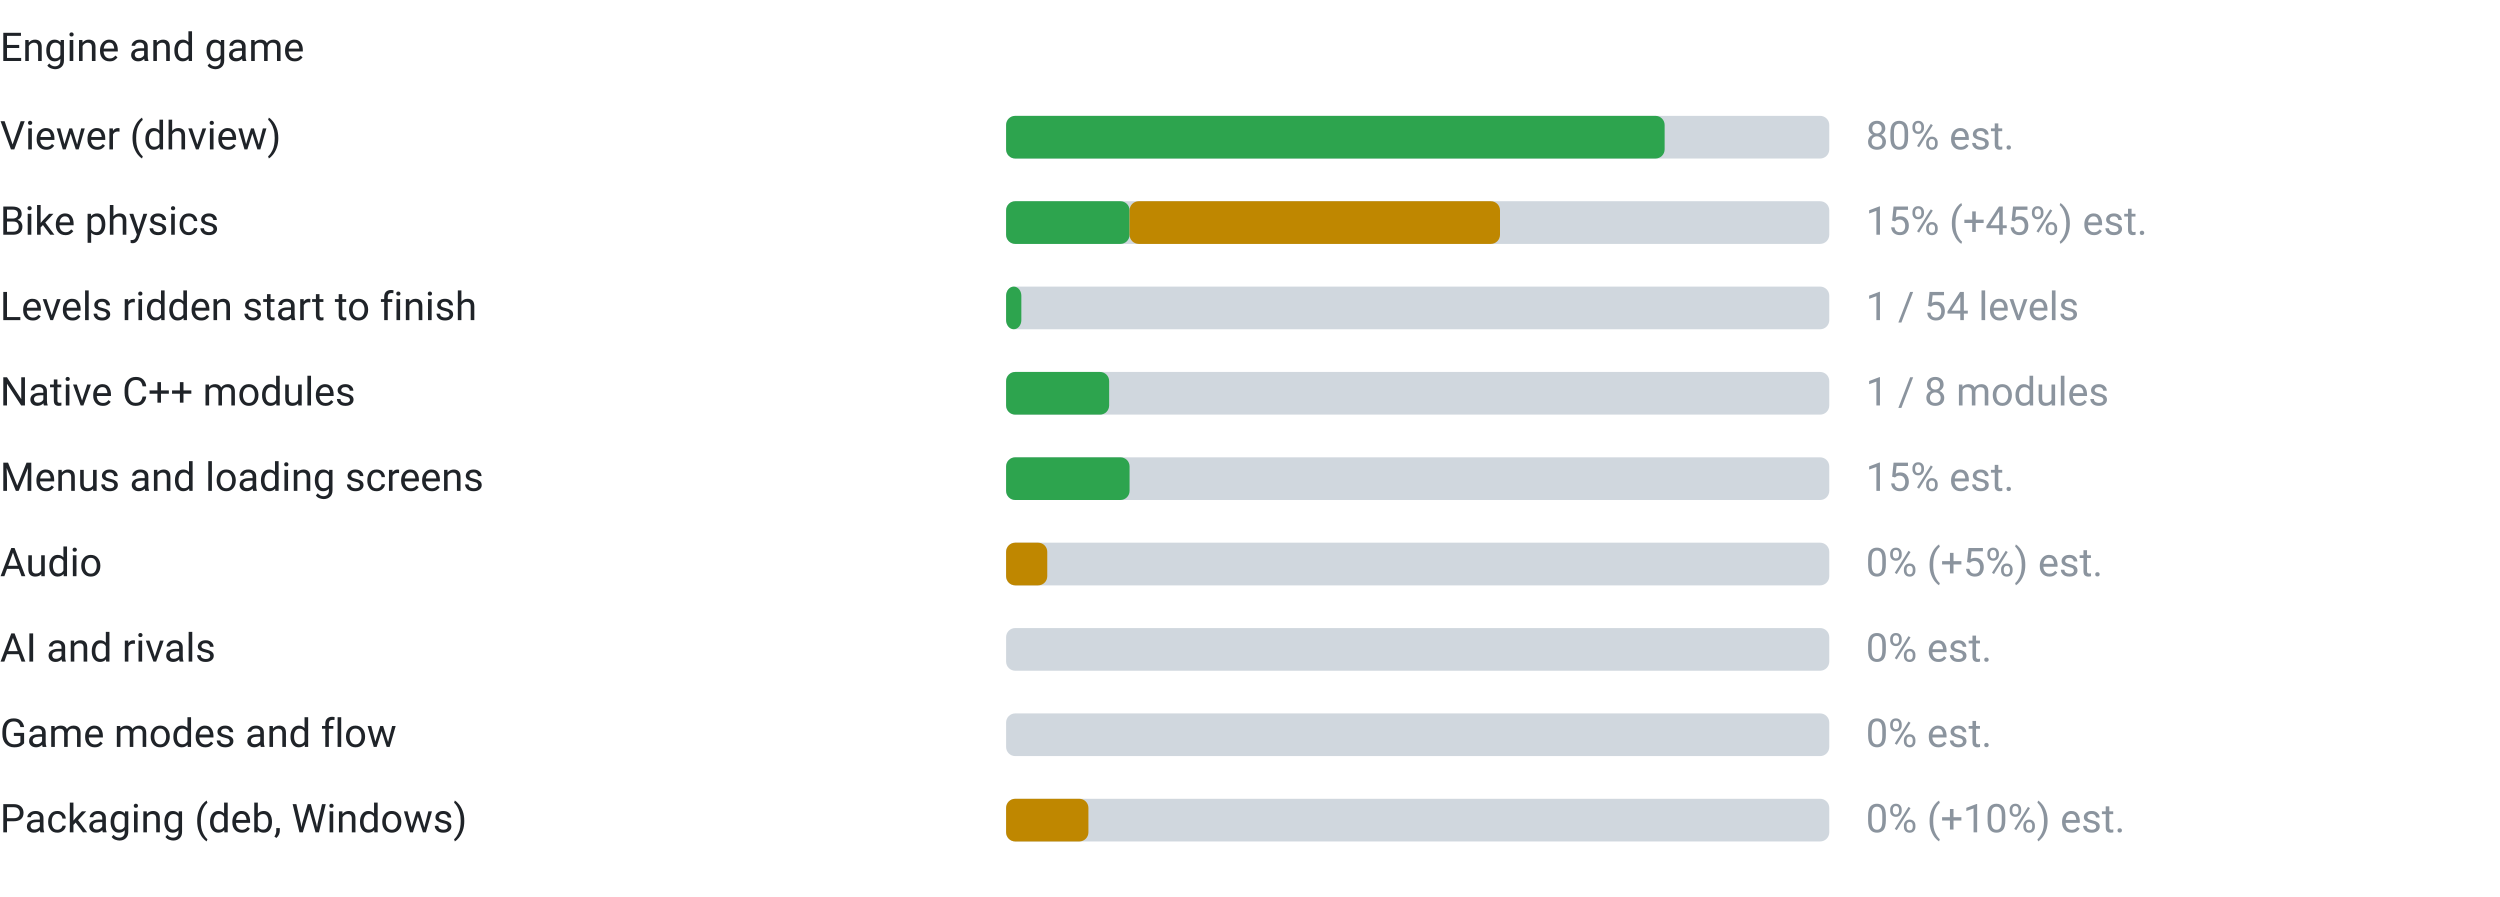
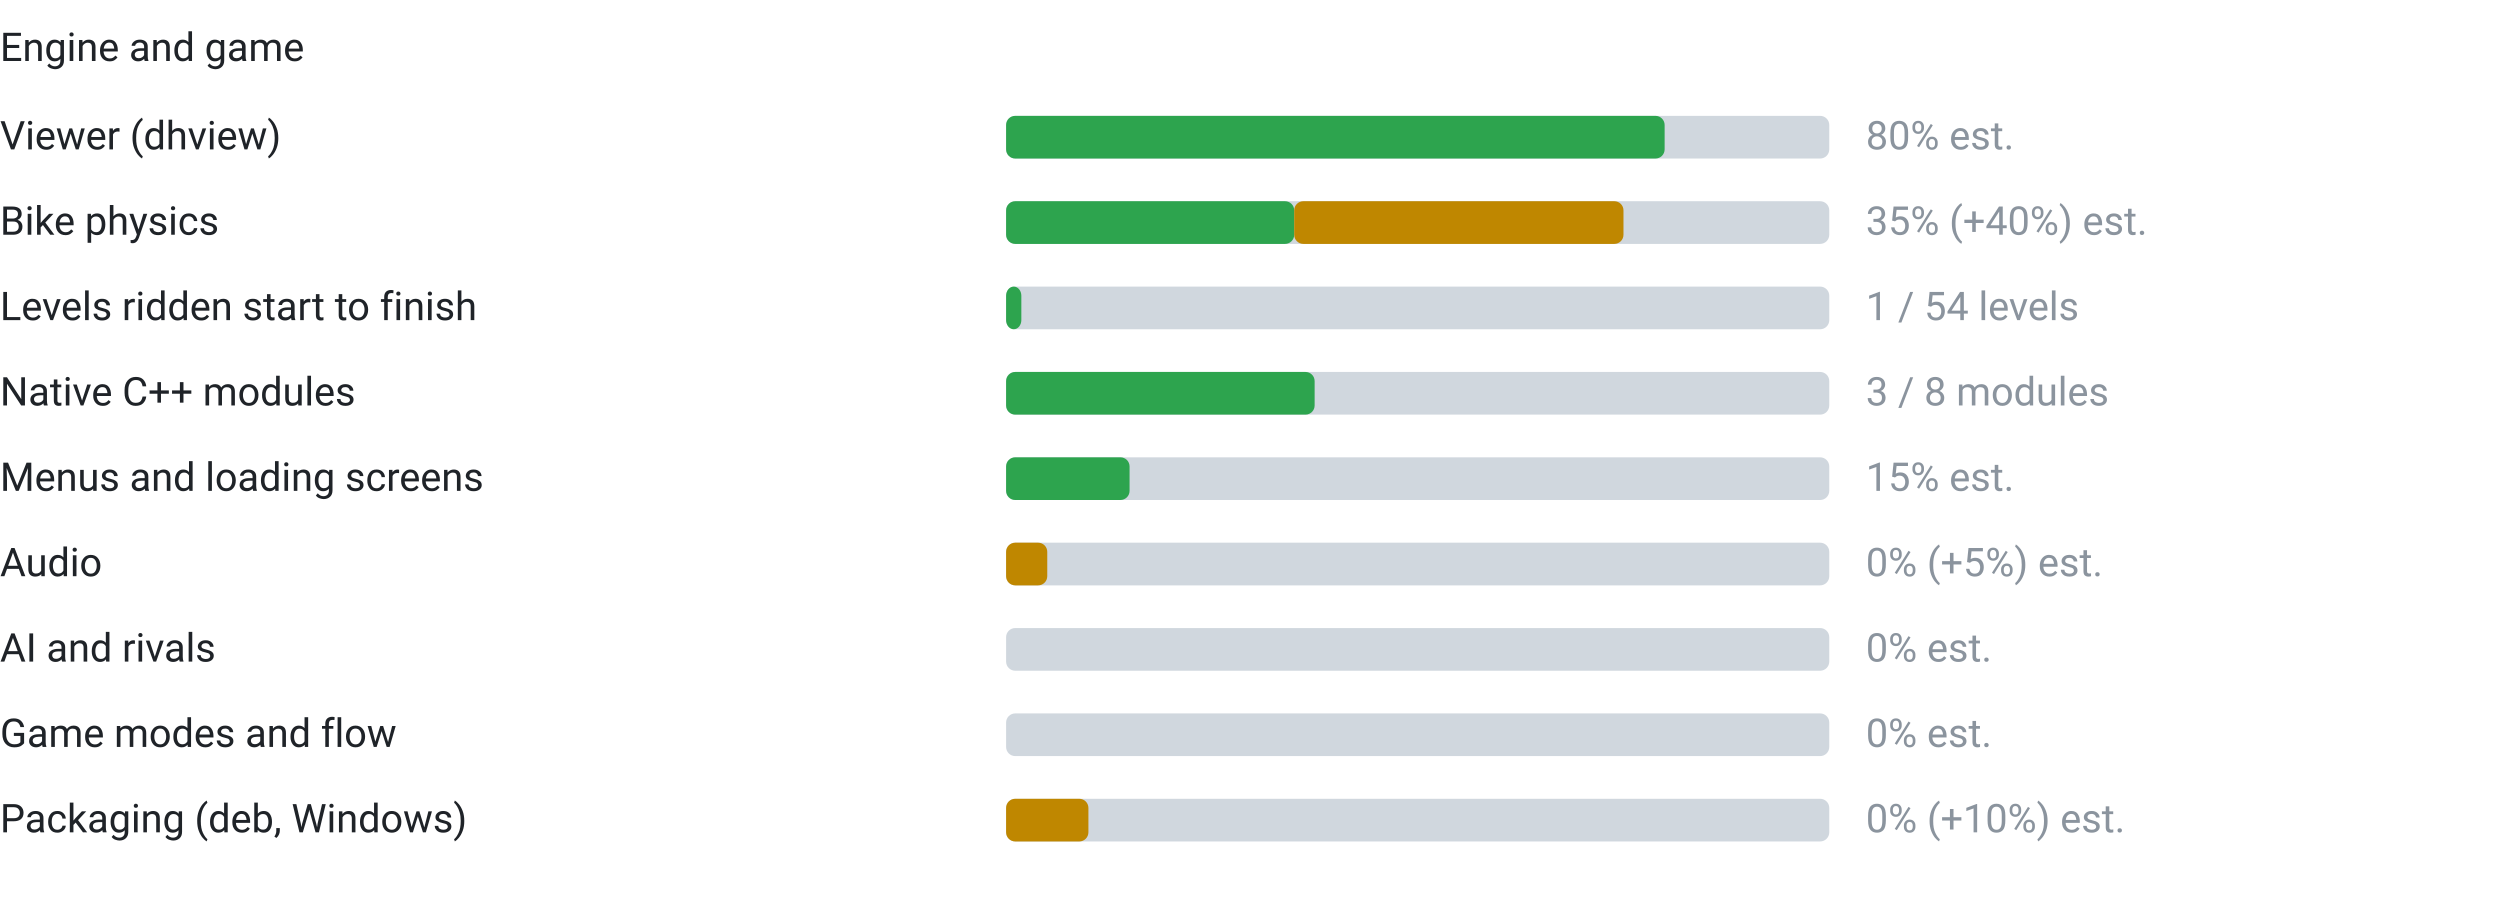
<svg xmlns="http://www.w3.org/2000/svg" width="820" height="294" viewBox="0 0 820 294" role="img" aria-label="Engine and game">
  <style>text{font:13px system-ui,-apple-system,Segoe UI,Roboto,sans-serif;fill:#1f2328}.d{fill:#8b949e}.t{fill:#d0d7de}.v{fill:#2da44e}.w{fill:#bf8700}@media(prefers-color-scheme:dark){text{fill:#e6edf3}.d{fill:#8b949e}.t{fill:#30363d}.v{fill:#3fb950}.w{fill:#d29922}}</style>
  <text x="0" y="20" font-weight="600">Engine and game</text>
  <text x="0" y="49">Viewer (dhview)</text>
  <rect class="t" x="330" y="38" width="270" height="14" rx="3" />
  <rect class="v" x="330" y="38" width="216.0" height="14" rx="3" />
  <text class="d" x="612" y="49">80% est.</text>
  <text x="0" y="77">Bike physics</text>
  <rect class="t" x="330" y="66" width="270" height="14" rx="3" />
-   <rect class="v" x="330" y="66" width="40.5" height="14" rx="3" />
-   <rect class="w" x="370.5" y="66" width="121.5" height="14" rx="3" />
-   <text class="d" x="612" y="77">15% (+45%) est.</text>
+   <rect class="v" x="330" y="66" width="94.5" height="14" rx="3" />
+   <rect class="w" x="424.5" y="66" width="108.0" height="14" rx="3" />
+   <text class="d" x="612" y="77">35% (+40%) est.</text>
  <text x="0" y="105">Levels ridden start to finish</text>
  <rect class="t" x="330" y="94" width="270" height="14" rx="3" />
  <rect class="v" x="330" y="94" width="5.0" height="14" rx="3" />
  <text class="d" x="612" y="105">1 / 54 levels</text>
  <text x="0" y="133">Native C++ modules</text>
  <rect class="t" x="330" y="122" width="270" height="14" rx="3" />
-   <rect class="v" x="330" y="122" width="33.8" height="14" rx="3" />
-   <text class="d" x="612" y="133">1 / 8 modules</text>
+   <rect class="v" x="330" y="122" width="101.2" height="14" rx="3" />
+   <text class="d" x="612" y="133">3 / 8 modules</text>
  <text x="0" y="161">Menus and loading screens</text>
  <rect class="t" x="330" y="150" width="270" height="14" rx="3" />
  <rect class="v" x="330" y="150" width="40.5" height="14" rx="3" />
  <text class="d" x="612" y="161">15% est.</text>
  <text x="0" y="189">Audio</text>
  <rect class="t" x="330" y="178" width="270" height="14" rx="3" />
  <rect class="w" x="330.0" y="178" width="13.5" height="14" rx="3" />
  <text class="d" x="612" y="189">0% (+5%) est.</text>
  <text x="0" y="217">AI and rivals</text>
  <rect class="t" x="330" y="206" width="270" height="14" rx="3" />
  <text class="d" x="612" y="217">0% est.</text>
  <text x="0" y="245">Game modes and flow</text>
  <rect class="t" x="330" y="234" width="270" height="14" rx="3" />
  <text class="d" x="612" y="245">0% est.</text>
  <text x="0" y="273">Packaging (deb, Windows)</text>
  <rect class="t" x="330" y="262" width="270" height="14" rx="3" />
  <rect class="w" x="330.0" y="262" width="27.0" height="14" rx="3" />
  <text class="d" x="612" y="273">0% (+10%) est.</text>
</svg>
